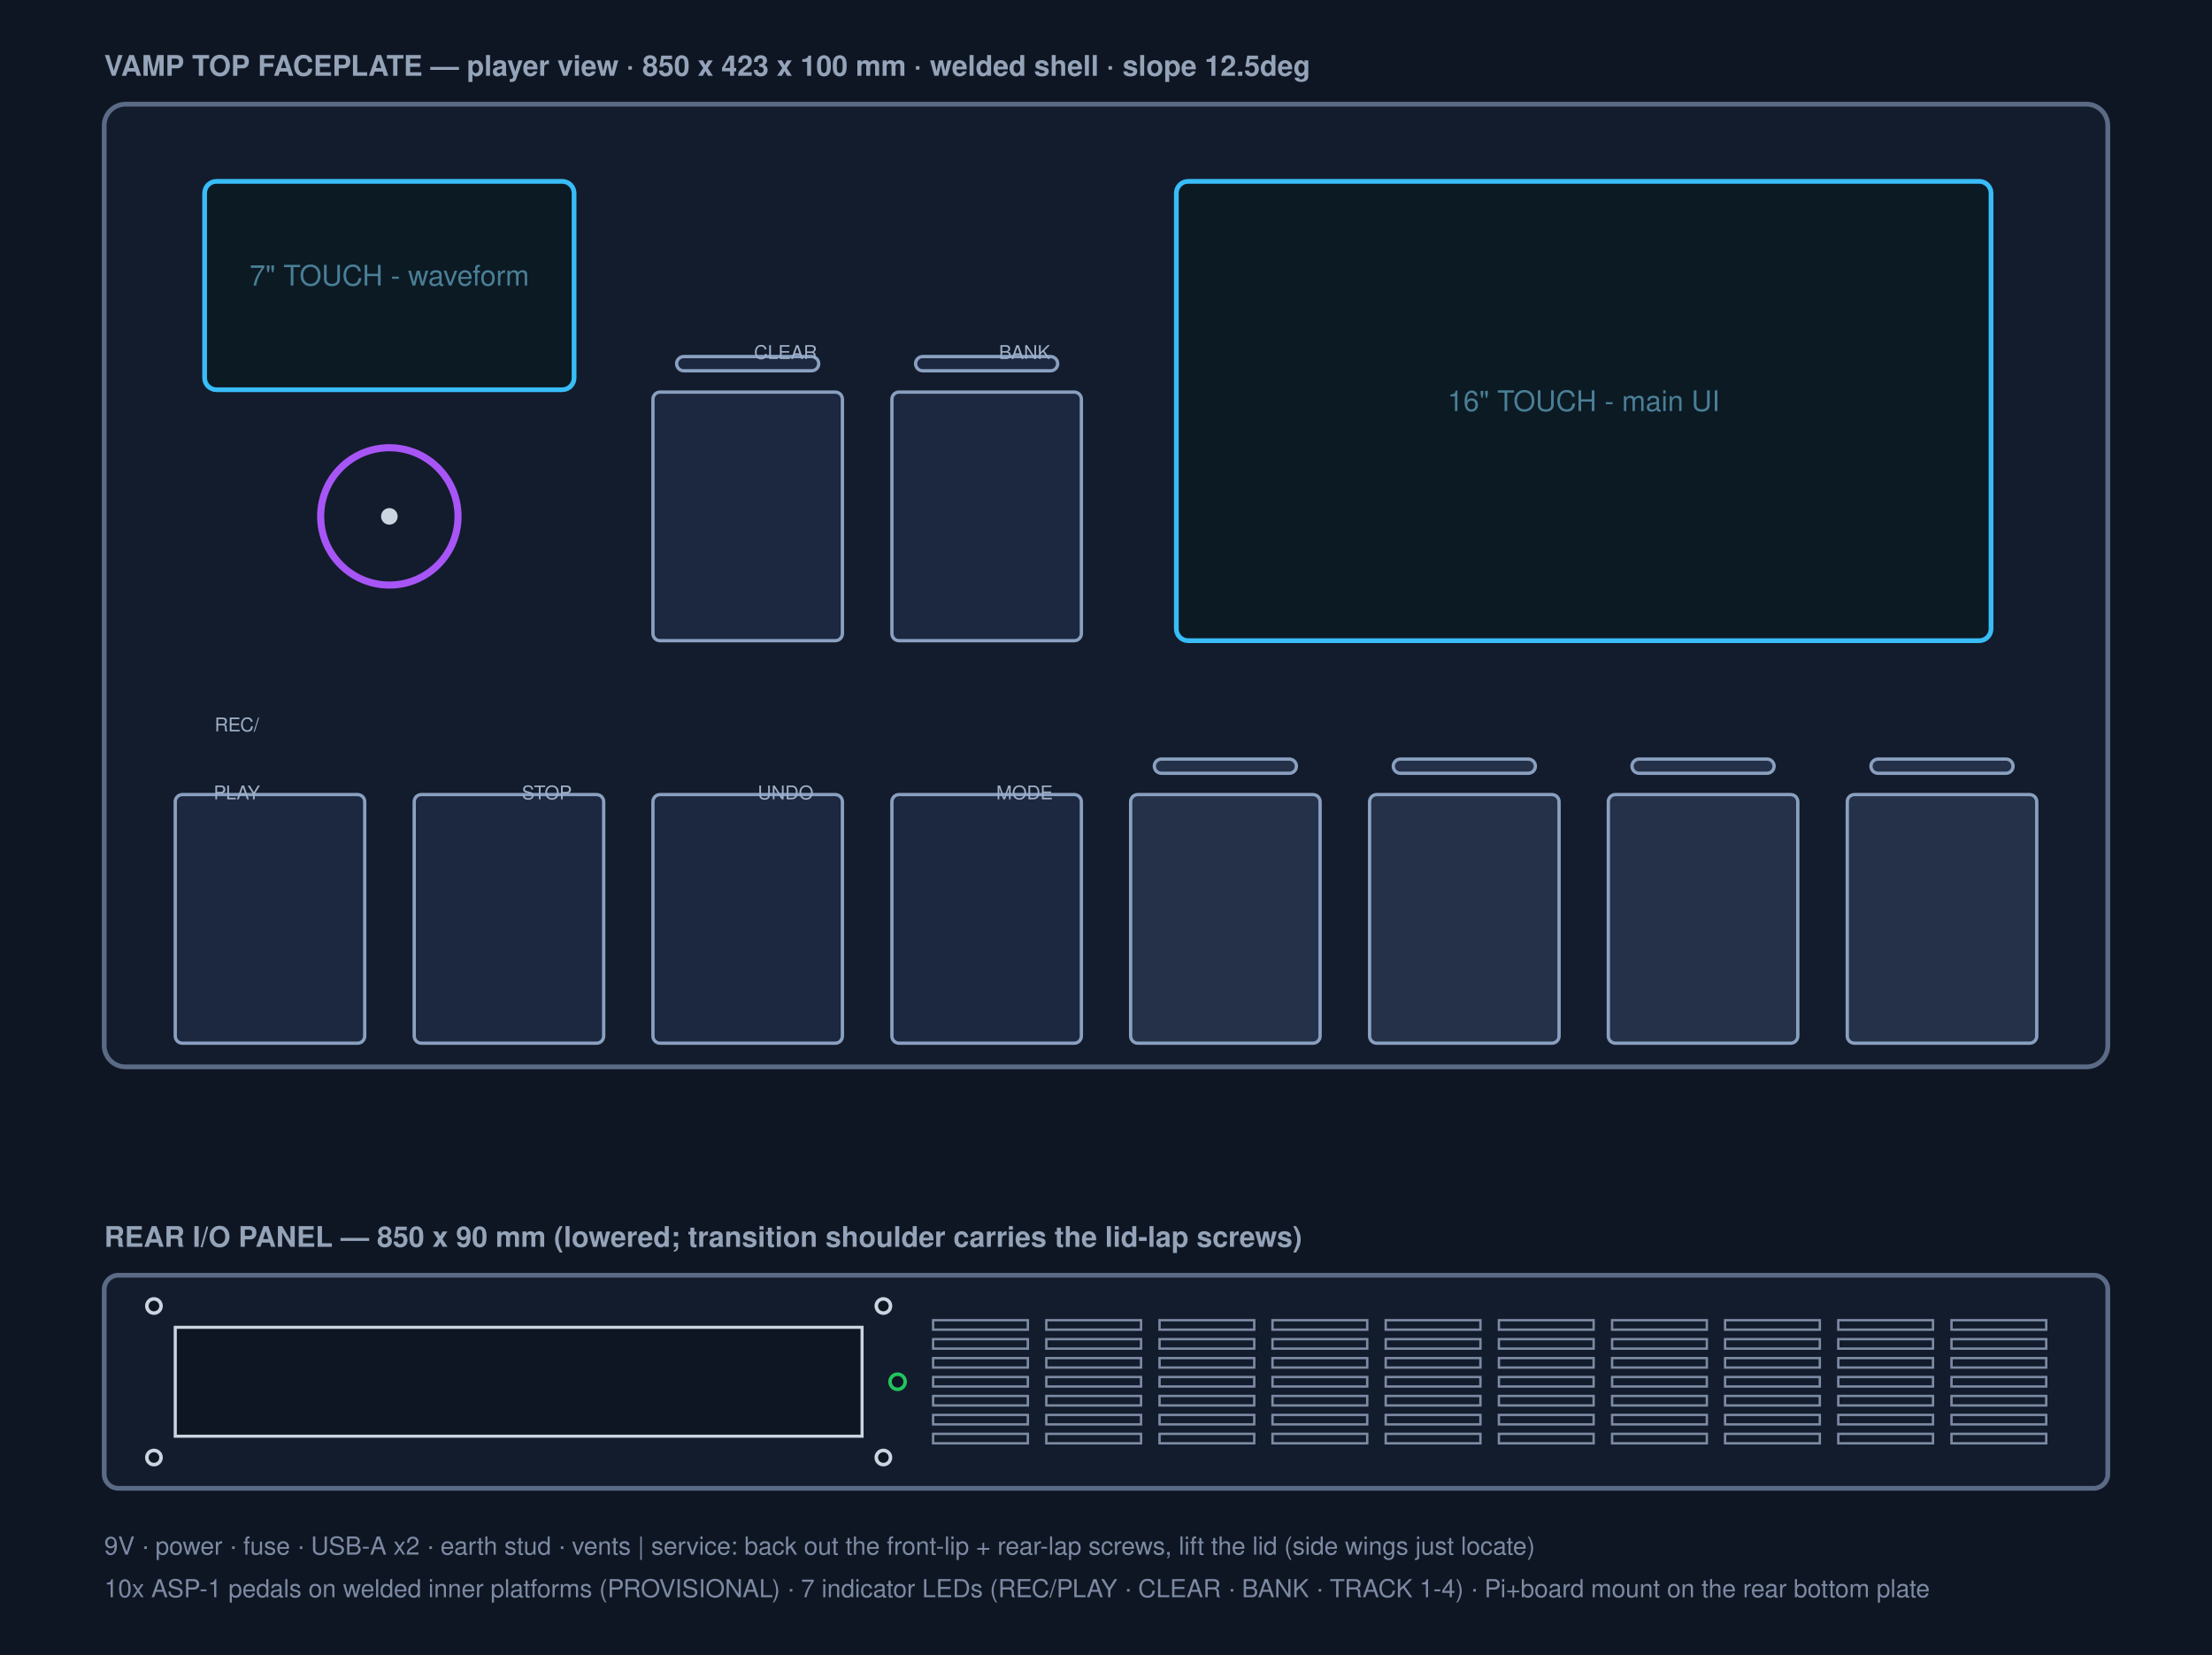
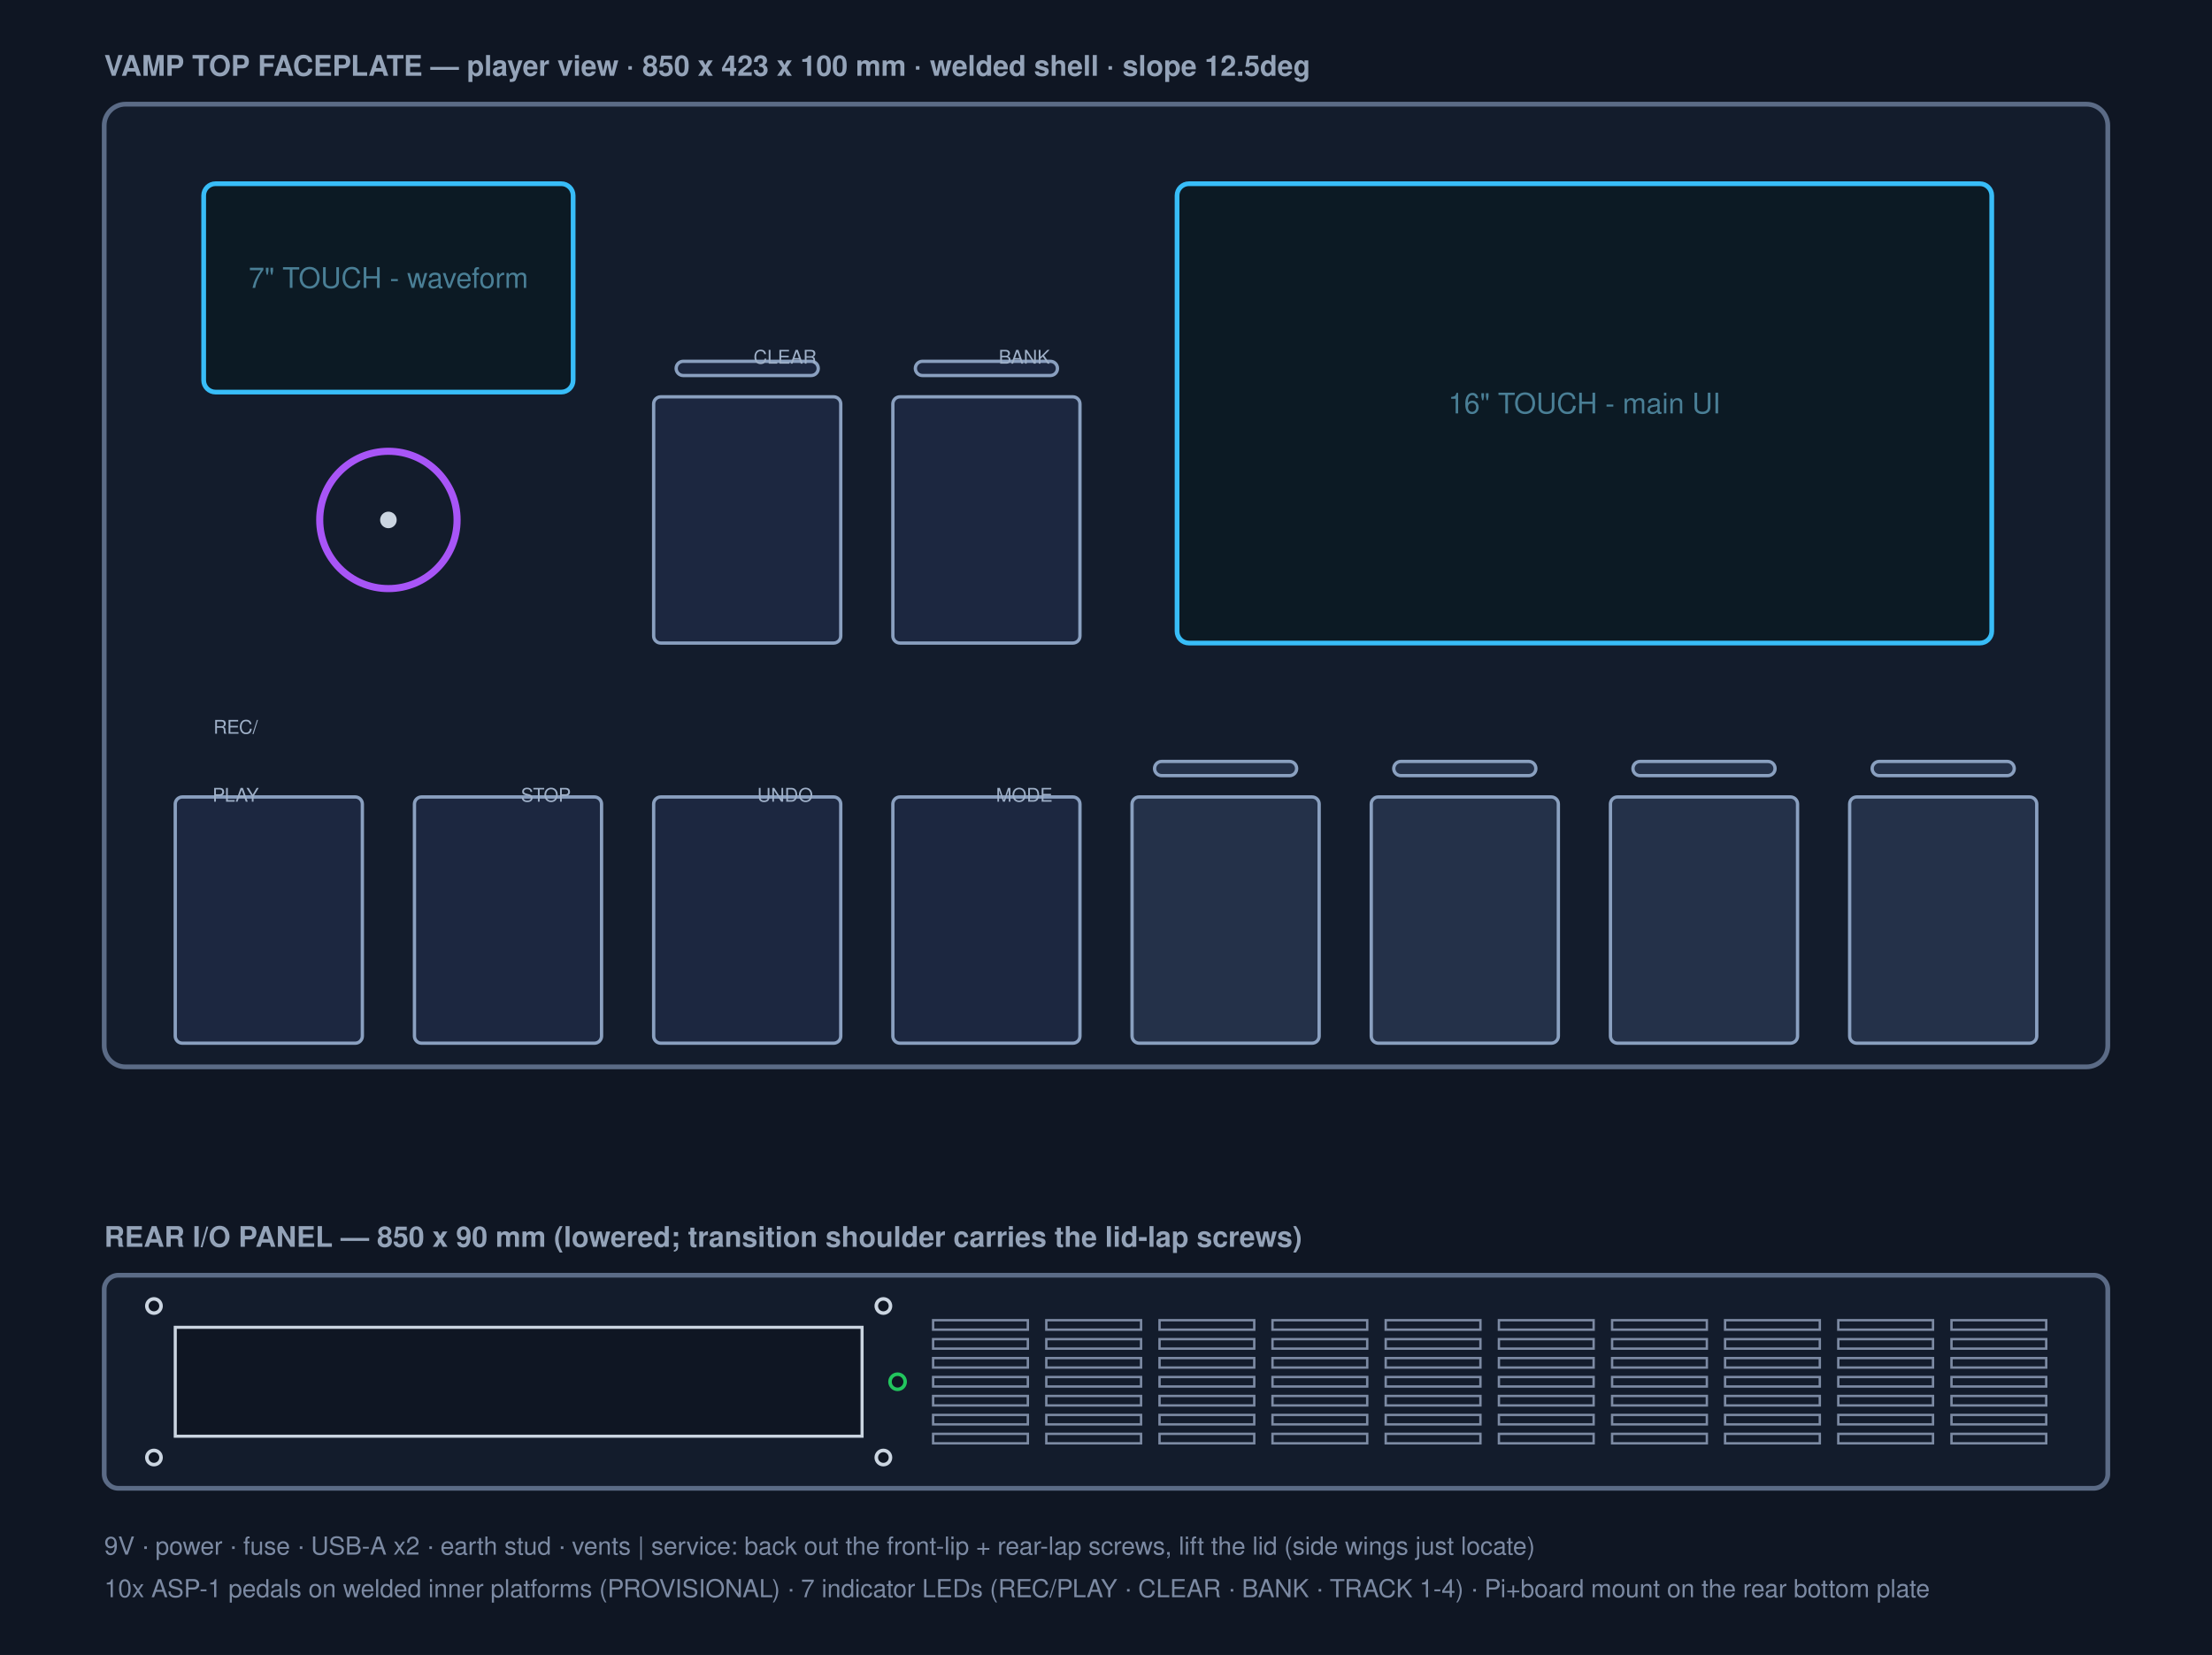
<svg xmlns="http://www.w3.org/2000/svg" viewBox="0 0 934 699" font-family="Helvetica,Arial,sans-serif">
  <rect width="934" height="699" fill="#0f1623" />
  <text x="44" y="32" fill="#94a3b8" font-size="12" font-weight="600">VAMP TOP FACEPLATE — player view · 850 x 423 x 100 mm · welded shell · slope 12.5deg</text>
  <rect x="44" y="44" width="846.0" height="406.6" rx="9" fill="#131c2c" stroke="#5b6b86" stroke-width="2" />
-   <rect x="74.0" y="335.6" width="80.0" height="105.0" rx="3" fill="#1c2740" stroke="#8aa0c0" stroke-width="1.4" />
-   <rect x="174.9" y="335.6" width="80.0" height="105.0" rx="3" fill="#1c2740" stroke="#8aa0c0" stroke-width="1.4" />
-   <rect x="275.7" y="335.6" width="80.0" height="105.0" rx="3" fill="#1c2740" stroke="#8aa0c0" stroke-width="1.4" />
-   <rect x="376.6" y="335.6" width="80.0" height="105.0" rx="3" fill="#1c2740" stroke="#8aa0c0" stroke-width="1.4" />
-   <rect x="477.4" y="335.6" width="80.0" height="105.0" rx="3" fill="#243149" stroke="#8aa0c0" stroke-width="1.4" />
-   <rect x="578.3" y="335.6" width="80.0" height="105.0" rx="3" fill="#243149" stroke="#8aa0c0" stroke-width="1.4" />
-   <rect x="679.1" y="335.6" width="80.0" height="105.0" rx="3" fill="#243149" stroke="#8aa0c0" stroke-width="1.4" />
-   <rect x="780.0" y="335.6" width="80.0" height="105.0" rx="3" fill="#243149" stroke="#8aa0c0" stroke-width="1.4" />
-   <rect x="275.7" y="165.6" width="80.0" height="105.0" rx="3" fill="#1c2740" stroke="#8aa0c0" stroke-width="1.4" />
-   <rect x="376.6" y="165.6" width="80.0" height="105.0" rx="3" fill="#1c2740" stroke="#8aa0c0" stroke-width="1.4" />
-   <rect x="487.4" y="320.6" width="60.0" height="6.0" rx="3" fill="#243149" stroke="#8aa0c0" stroke-width="1.4" />
-   <rect x="588.3" y="320.6" width="60.0" height="6.0" rx="3" fill="#243149" stroke="#8aa0c0" stroke-width="1.4" />
-   <rect x="689.1" y="320.6" width="60.0" height="6.0" rx="3" fill="#243149" stroke="#8aa0c0" stroke-width="1.4" />
-   <rect x="790.0" y="320.6" width="60.0" height="6.0" rx="3" fill="#243149" stroke="#8aa0c0" stroke-width="1.4" />
-   <rect x="285.7" y="150.6" width="60.0" height="6.0" rx="3" fill="#1c2740" stroke="#8aa0c0" stroke-width="1.4" />
-   <rect x="386.6" y="150.6" width="60.0" height="6.0" rx="3" fill="#1c2740" stroke="#8aa0c0" stroke-width="1.4" />
-   <rect x="86.4" y="76.6" width="156.0" height="88.0" rx="5" fill="#0c1a24" stroke="#38bdf8" stroke-width="2" />
-   <text x="164.4" y="120.6" fill="#4a7f96" font-size="12" text-anchor="middle">7" TOUCH - waveform</text>
-   <rect x="496.7" y="76.6" width="344.0" height="194.0" rx="5" fill="#0c1a24" stroke="#38bdf8" stroke-width="2" />
-   <text x="668.7" y="173.6" fill="#4a7f96" font-size="12" text-anchor="middle">16" TOUCH - main UI</text>
-   <circle cx="164.4" cy="218.1" r="29.0" fill="none" stroke="#a855f7" stroke-width="3" />
-   <circle cx="164.4" cy="218.1" r="3.5" fill="#cbd5e1" />
-   <text x="100.0" y="308.9" fill="#9fb0c8" font-size="8" text-anchor="middle">REC/</text>
-   <text x="100.0" y="337.6" fill="#9fb0c8" font-size="8" text-anchor="middle">PLAY</text>
-   <text x="230.9" y="337.6" fill="#9fb0c8" font-size="8" text-anchor="middle">STOP</text>
-   <text x="331.7" y="337.6" fill="#9fb0c8" font-size="8" text-anchor="middle">UNDO</text>
-   <text x="432.6" y="337.6" fill="#9fb0c8" font-size="8" text-anchor="middle">MODE</text>
-   <text x="331.7" y="151.6" fill="#9fb0c8" font-size="8" text-anchor="middle">CLEAR</text>
-   <text x="432.6" y="151.6" fill="#9fb0c8" font-size="8" text-anchor="middle">BANK</text>
+   <rect x="74.0" y="336.6" width="79.0" height="104.0" rx="3" fill="#1c2740" stroke="#8aa0c0" stroke-width="1.4" />
+   <rect x="175.0" y="336.6" width="79.0" height="104.0" rx="3" fill="#1c2740" stroke="#8aa0c0" stroke-width="1.4" />
+   <rect x="276.0" y="336.6" width="79.0" height="104.0" rx="3" fill="#1c2740" stroke="#8aa0c0" stroke-width="1.4" />
+   <rect x="377.0" y="336.6" width="79.0" height="104.0" rx="3" fill="#1c2740" stroke="#8aa0c0" stroke-width="1.4" />
+   <rect x="478.0" y="336.6" width="79.0" height="104.0" rx="3" fill="#243149" stroke="#8aa0c0" stroke-width="1.4" />
+   <rect x="579.0" y="336.6" width="79.0" height="104.0" rx="3" fill="#243149" stroke="#8aa0c0" stroke-width="1.4" />
+   <rect x="680.0" y="336.6" width="79.0" height="104.0" rx="3" fill="#243149" stroke="#8aa0c0" stroke-width="1.4" />
+   <rect x="781.0" y="336.6" width="79.0" height="104.0" rx="3" fill="#243149" stroke="#8aa0c0" stroke-width="1.4" />
+   <rect x="276.0" y="167.6" width="79.0" height="104.0" rx="3" fill="#1c2740" stroke="#8aa0c0" stroke-width="1.4" />
+   <rect x="377.0" y="167.6" width="79.0" height="104.0" rx="3" fill="#1c2740" stroke="#8aa0c0" stroke-width="1.4" />
+   <rect x="487.5" y="321.6" width="60.0" height="6.0" rx="3" fill="#243149" stroke="#8aa0c0" stroke-width="1.4" />
+   <rect x="588.5" y="321.6" width="60.0" height="6.0" rx="3" fill="#243149" stroke="#8aa0c0" stroke-width="1.4" />
+   <rect x="689.5" y="321.6" width="60.0" height="6.0" rx="3" fill="#243149" stroke="#8aa0c0" stroke-width="1.4" />
+   <rect x="790.5" y="321.6" width="60.0" height="6.0" rx="3" fill="#243149" stroke="#8aa0c0" stroke-width="1.4" />
+   <rect x="285.5" y="152.6" width="60.0" height="6.0" rx="3" fill="#1c2740" stroke="#8aa0c0" stroke-width="1.4" />
+   <rect x="386.5" y="152.6" width="60.0" height="6.0" rx="3" fill="#1c2740" stroke="#8aa0c0" stroke-width="1.4" />
+   <rect x="86.0" y="77.6" width="156.0" height="88.0" rx="5" fill="#0c1a24" stroke="#38bdf8" stroke-width="2" />
+   <text x="164.0" y="121.6" fill="#4a7f96" font-size="12" text-anchor="middle">7" TOUCH - waveform</text>
+   <rect x="497.0" y="77.6" width="344.0" height="194.0" rx="5" fill="#0c1a24" stroke="#38bdf8" stroke-width="2" />
+   <text x="669.0" y="174.6" fill="#4a7f96" font-size="12" text-anchor="middle">16" TOUCH - main UI</text>
+   <circle cx="164.0" cy="219.6" r="29.0" fill="none" stroke="#a855f7" stroke-width="3" />
+   <circle cx="164.0" cy="219.6" r="3.5" fill="#cbd5e1" />
+   <text x="99.5" y="309.9" fill="#9fb0c8" font-size="8" text-anchor="middle">REC/</text>
+   <text x="99.5" y="338.6" fill="#9fb0c8" font-size="8" text-anchor="middle">PLAY</text>
+   <text x="230.5" y="338.6" fill="#9fb0c8" font-size="8" text-anchor="middle">STOP</text>
+   <text x="331.5" y="338.6" fill="#9fb0c8" font-size="8" text-anchor="middle">UNDO</text>
+   <text x="432.5" y="338.6" fill="#9fb0c8" font-size="8" text-anchor="middle">MODE</text>
+   <text x="331.5" y="153.6" fill="#9fb0c8" font-size="8" text-anchor="middle">CLEAR</text>
+   <text x="432.5" y="153.6" fill="#9fb0c8" font-size="8" text-anchor="middle">BANK</text>
  <text x="44" y="526.6" fill="#94a3b8" font-size="12" font-weight="600">REAR I/O PANEL — 850 x 90 mm (lowered; transition shoulder carries the lid-lap screws)</text>
  <rect x="44" y="538.6" width="846.0" height="90.0" rx="6" fill="#131c2c" stroke="#5b6b86" stroke-width="2" />
  <rect x="74.0" y="560.6" width="290.0" height="46.0" fill="#0f1623" stroke="#cbd5e1" stroke-width="1.3" />
  <circle cx="65.0" cy="615.6" r="3.0" fill="#0f1623" stroke="#cbd5e1" stroke-width="1.5" />
  <circle cx="65.0" cy="551.6" r="3.0" fill="#0f1623" stroke="#cbd5e1" stroke-width="1.5" />
  <circle cx="373.0" cy="615.6" r="3.0" fill="#0f1623" stroke="#cbd5e1" stroke-width="1.5" />
  <circle cx="373.0" cy="551.6" r="3.0" fill="#0f1623" stroke="#cbd5e1" stroke-width="1.5" />
  <circle cx="379.0" cy="583.6" r="3.2" fill="#0f1623" stroke="#22c55e" stroke-width="1.5" />
  <rect x="394.0" y="605.6" width="40.0" height="4.0" fill="none" stroke="#7c8aa3" stroke-width="1" />
  <rect x="441.8" y="605.6" width="40.0" height="4.0" fill="none" stroke="#7c8aa3" stroke-width="1" />
  <rect x="489.6" y="605.6" width="40.0" height="4.0" fill="none" stroke="#7c8aa3" stroke-width="1" />
  <rect x="537.3" y="605.6" width="40.0" height="4.0" fill="none" stroke="#7c8aa3" stroke-width="1" />
  <rect x="585.1" y="605.6" width="40.0" height="4.0" fill="none" stroke="#7c8aa3" stroke-width="1" />
  <rect x="632.9" y="605.6" width="40.0" height="4.0" fill="none" stroke="#7c8aa3" stroke-width="1" />
  <rect x="680.7" y="605.6" width="40.0" height="4.0" fill="none" stroke="#7c8aa3" stroke-width="1" />
  <rect x="728.4" y="605.6" width="40.0" height="4.0" fill="none" stroke="#7c8aa3" stroke-width="1" />
  <rect x="776.2" y="605.6" width="40.0" height="4.0" fill="none" stroke="#7c8aa3" stroke-width="1" />
  <rect x="824.0" y="605.6" width="40.0" height="4.0" fill="none" stroke="#7c8aa3" stroke-width="1" />
  <rect x="394.0" y="597.6" width="40.0" height="4.0" fill="none" stroke="#7c8aa3" stroke-width="1" />
  <rect x="441.8" y="597.6" width="40.0" height="4.0" fill="none" stroke="#7c8aa3" stroke-width="1" />
  <rect x="489.6" y="597.6" width="40.0" height="4.0" fill="none" stroke="#7c8aa3" stroke-width="1" />
  <rect x="537.3" y="597.6" width="40.0" height="4.0" fill="none" stroke="#7c8aa3" stroke-width="1" />
  <rect x="585.1" y="597.6" width="40.0" height="4.0" fill="none" stroke="#7c8aa3" stroke-width="1" />
  <rect x="632.9" y="597.6" width="40.0" height="4.0" fill="none" stroke="#7c8aa3" stroke-width="1" />
  <rect x="680.7" y="597.6" width="40.0" height="4.0" fill="none" stroke="#7c8aa3" stroke-width="1" />
  <rect x="728.4" y="597.6" width="40.0" height="4.0" fill="none" stroke="#7c8aa3" stroke-width="1" />
  <rect x="776.2" y="597.6" width="40.0" height="4.0" fill="none" stroke="#7c8aa3" stroke-width="1" />
  <rect x="824.0" y="597.6" width="40.0" height="4.0" fill="none" stroke="#7c8aa3" stroke-width="1" />
  <rect x="394.0" y="589.6" width="40.0" height="4.0" fill="none" stroke="#7c8aa3" stroke-width="1" />
  <rect x="441.8" y="589.6" width="40.0" height="4.0" fill="none" stroke="#7c8aa3" stroke-width="1" />
  <rect x="489.6" y="589.6" width="40.0" height="4.0" fill="none" stroke="#7c8aa3" stroke-width="1" />
  <rect x="537.3" y="589.6" width="40.0" height="4.0" fill="none" stroke="#7c8aa3" stroke-width="1" />
  <rect x="585.1" y="589.6" width="40.0" height="4.0" fill="none" stroke="#7c8aa3" stroke-width="1" />
  <rect x="632.9" y="589.6" width="40.0" height="4.0" fill="none" stroke="#7c8aa3" stroke-width="1" />
  <rect x="680.7" y="589.6" width="40.0" height="4.0" fill="none" stroke="#7c8aa3" stroke-width="1" />
  <rect x="728.4" y="589.6" width="40.0" height="4.0" fill="none" stroke="#7c8aa3" stroke-width="1" />
  <rect x="776.2" y="589.6" width="40.0" height="4.0" fill="none" stroke="#7c8aa3" stroke-width="1" />
  <rect x="824.0" y="589.6" width="40.0" height="4.0" fill="none" stroke="#7c8aa3" stroke-width="1" />
  <rect x="394.0" y="581.6" width="40.0" height="4.0" fill="none" stroke="#7c8aa3" stroke-width="1" />
  <rect x="441.8" y="581.6" width="40.0" height="4.0" fill="none" stroke="#7c8aa3" stroke-width="1" />
  <rect x="489.6" y="581.6" width="40.0" height="4.0" fill="none" stroke="#7c8aa3" stroke-width="1" />
  <rect x="537.3" y="581.6" width="40.0" height="4.0" fill="none" stroke="#7c8aa3" stroke-width="1" />
  <rect x="585.1" y="581.6" width="40.0" height="4.0" fill="none" stroke="#7c8aa3" stroke-width="1" />
  <rect x="632.9" y="581.6" width="40.0" height="4.0" fill="none" stroke="#7c8aa3" stroke-width="1" />
  <rect x="680.7" y="581.6" width="40.0" height="4.0" fill="none" stroke="#7c8aa3" stroke-width="1" />
  <rect x="728.4" y="581.6" width="40.0" height="4.0" fill="none" stroke="#7c8aa3" stroke-width="1" />
  <rect x="776.2" y="581.6" width="40.0" height="4.0" fill="none" stroke="#7c8aa3" stroke-width="1" />
  <rect x="824.0" y="581.6" width="40.0" height="4.0" fill="none" stroke="#7c8aa3" stroke-width="1" />
  <rect x="394.0" y="573.6" width="40.0" height="4.0" fill="none" stroke="#7c8aa3" stroke-width="1" />
  <rect x="441.8" y="573.6" width="40.0" height="4.0" fill="none" stroke="#7c8aa3" stroke-width="1" />
  <rect x="489.6" y="573.6" width="40.0" height="4.0" fill="none" stroke="#7c8aa3" stroke-width="1" />
  <rect x="537.3" y="573.6" width="40.0" height="4.0" fill="none" stroke="#7c8aa3" stroke-width="1" />
  <rect x="585.1" y="573.6" width="40.0" height="4.0" fill="none" stroke="#7c8aa3" stroke-width="1" />
  <rect x="632.9" y="573.6" width="40.0" height="4.0" fill="none" stroke="#7c8aa3" stroke-width="1" />
  <rect x="680.7" y="573.6" width="40.0" height="4.0" fill="none" stroke="#7c8aa3" stroke-width="1" />
  <rect x="728.4" y="573.6" width="40.0" height="4.0" fill="none" stroke="#7c8aa3" stroke-width="1" />
  <rect x="776.2" y="573.6" width="40.0" height="4.0" fill="none" stroke="#7c8aa3" stroke-width="1" />
  <rect x="824.0" y="573.6" width="40.0" height="4.0" fill="none" stroke="#7c8aa3" stroke-width="1" />
  <rect x="394.0" y="565.6" width="40.0" height="4.0" fill="none" stroke="#7c8aa3" stroke-width="1" />
  <rect x="441.8" y="565.6" width="40.0" height="4.0" fill="none" stroke="#7c8aa3" stroke-width="1" />
  <rect x="489.6" y="565.6" width="40.0" height="4.0" fill="none" stroke="#7c8aa3" stroke-width="1" />
  <rect x="537.3" y="565.6" width="40.0" height="4.0" fill="none" stroke="#7c8aa3" stroke-width="1" />
  <rect x="585.1" y="565.6" width="40.0" height="4.0" fill="none" stroke="#7c8aa3" stroke-width="1" />
  <rect x="632.9" y="565.6" width="40.0" height="4.0" fill="none" stroke="#7c8aa3" stroke-width="1" />
  <rect x="680.7" y="565.6" width="40.0" height="4.0" fill="none" stroke="#7c8aa3" stroke-width="1" />
  <rect x="728.4" y="565.6" width="40.0" height="4.0" fill="none" stroke="#7c8aa3" stroke-width="1" />
  <rect x="776.2" y="565.6" width="40.0" height="4.0" fill="none" stroke="#7c8aa3" stroke-width="1" />
  <rect x="824.0" y="565.6" width="40.0" height="4.0" fill="none" stroke="#7c8aa3" stroke-width="1" />
  <rect x="394.0" y="557.6" width="40.0" height="4.0" fill="none" stroke="#7c8aa3" stroke-width="1" />
  <rect x="441.8" y="557.6" width="40.0" height="4.0" fill="none" stroke="#7c8aa3" stroke-width="1" />
  <rect x="489.6" y="557.6" width="40.0" height="4.0" fill="none" stroke="#7c8aa3" stroke-width="1" />
  <rect x="537.3" y="557.6" width="40.0" height="4.0" fill="none" stroke="#7c8aa3" stroke-width="1" />
  <rect x="585.1" y="557.6" width="40.0" height="4.0" fill="none" stroke="#7c8aa3" stroke-width="1" />
  <rect x="632.9" y="557.6" width="40.0" height="4.0" fill="none" stroke="#7c8aa3" stroke-width="1" />
  <rect x="680.7" y="557.6" width="40.0" height="4.0" fill="none" stroke="#7c8aa3" stroke-width="1" />
  <rect x="728.4" y="557.6" width="40.0" height="4.0" fill="none" stroke="#7c8aa3" stroke-width="1" />
  <rect x="776.2" y="557.6" width="40.0" height="4.0" fill="none" stroke="#7c8aa3" stroke-width="1" />
  <rect x="824.0" y="557.6" width="40.0" height="4.0" fill="none" stroke="#7c8aa3" stroke-width="1" />
  <text x="44" y="656.6" fill="#7c8aa3" font-size="10.5">9V · power · fuse · USB-A x2 · earth stud · vents   |   service: back out the front-lip + rear-lap screws, lift the lid (side wings just locate)</text>
  <text x="44" y="674.6" fill="#7c8aa3" font-size="10.5">10x ASP-1 pedals on welded inner platforms (PROVISIONAL) · 7 indicator LEDs (REC/PLAY · CLEAR · BANK · TRACK 1-4) · Pi+board mount on the rear bottom plate</text>
</svg>
